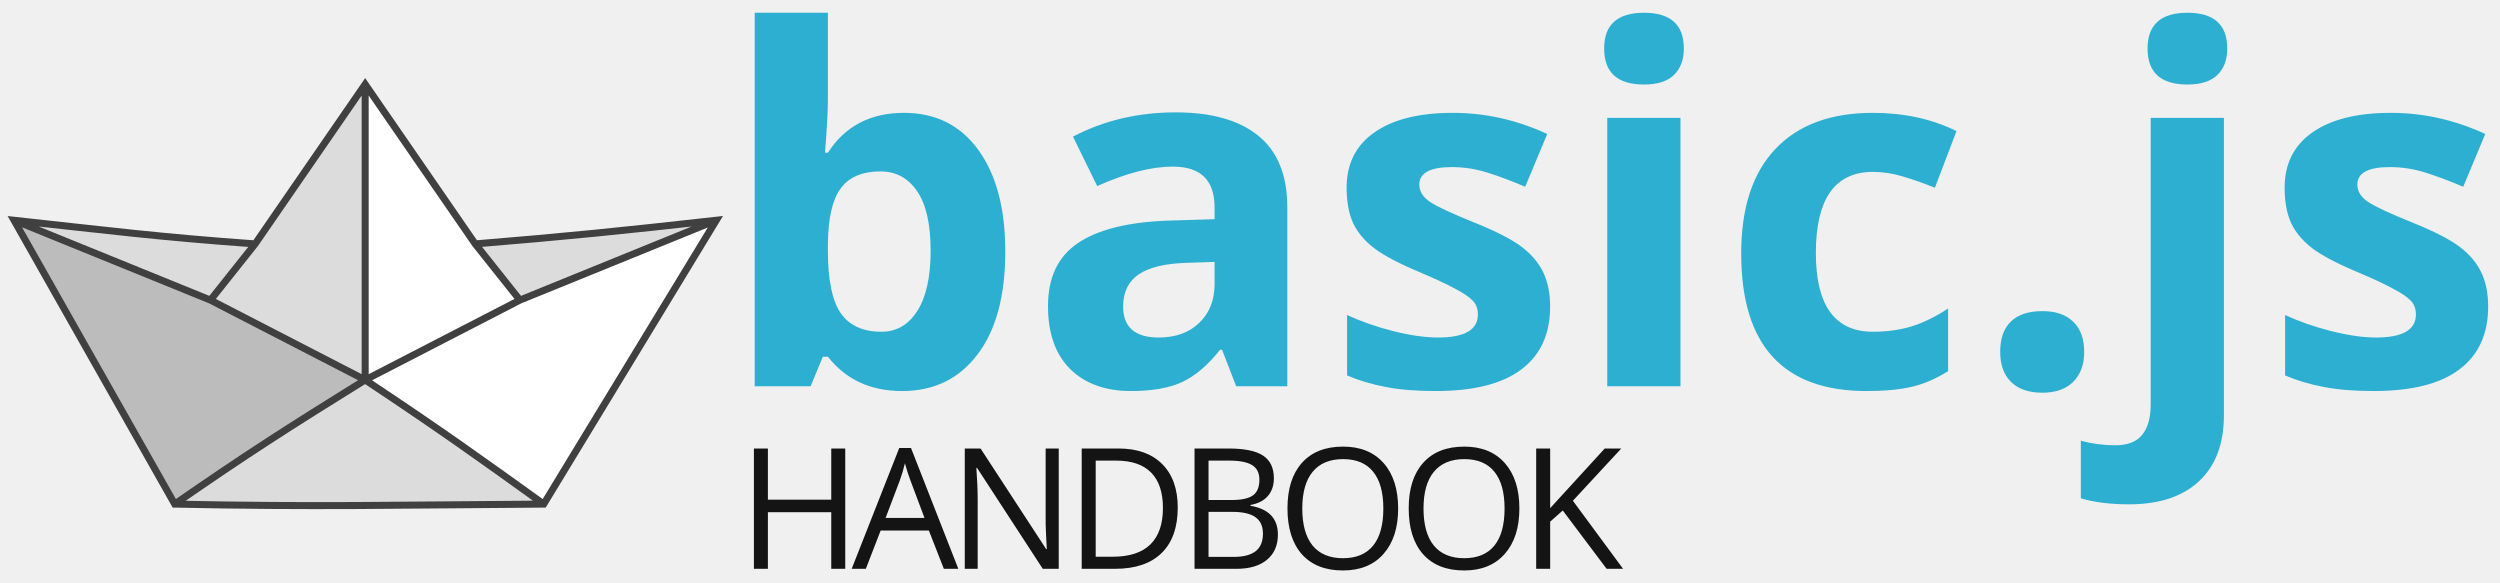
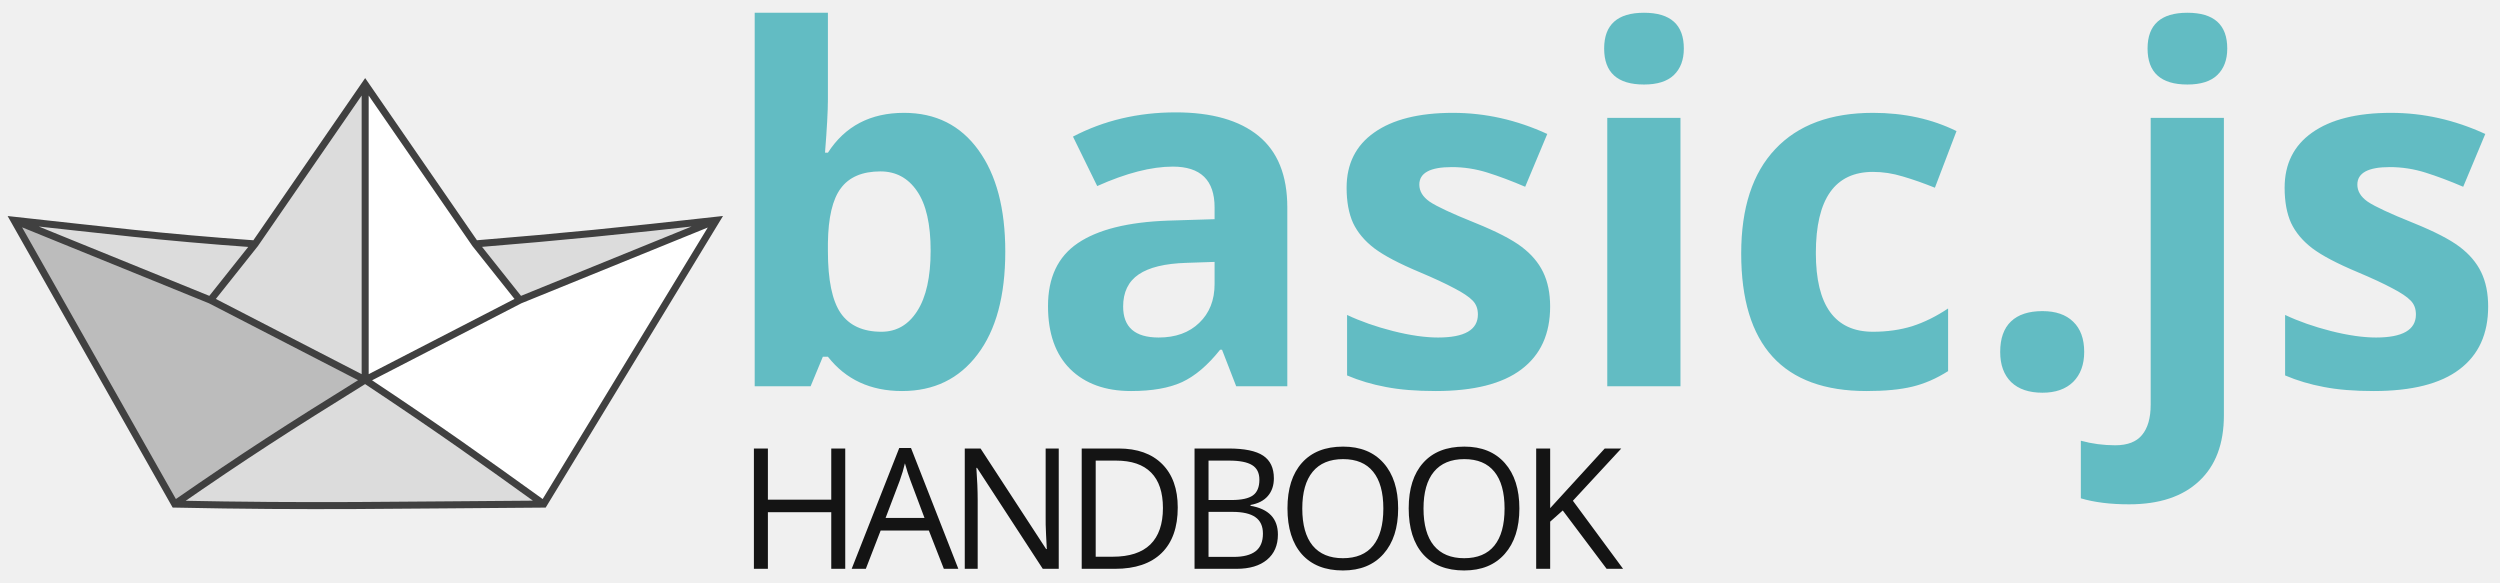
<svg xmlns="http://www.w3.org/2000/svg" width="356" height="83" viewBox="105 121 356 83" fill="none">
-   <path opacity="0.95" d="M233.729 137.069C238.24 137.069 241.772 138.835 244.324 142.367C246.876 145.876 248.152 150.696 248.152 156.825C248.152 163.137 246.831 168.025 244.188 171.488C241.567 174.952 237.99 176.684 233.455 176.684C228.966 176.684 225.446 175.054 222.894 171.796H222.176L220.433 176H212.469V122.816H222.894V135.189C222.894 136.762 222.757 139.28 222.483 142.743H222.894C225.332 138.961 228.943 137.069 233.729 137.069ZM230.379 145.409C227.804 145.409 225.924 146.207 224.739 147.802C223.554 149.374 222.939 151.983 222.894 155.629V156.757C222.894 160.858 223.497 163.798 224.705 165.575C225.936 167.353 227.872 168.241 230.516 168.241C232.658 168.241 234.355 167.261 235.608 165.302C236.884 163.319 237.522 160.448 237.522 156.688C237.522 152.929 236.884 150.115 235.608 148.246C234.332 146.355 232.589 145.409 230.379 145.409ZM281.033 176L279.017 170.805H278.743C276.989 173.015 275.177 174.553 273.309 175.419C271.463 176.262 269.048 176.684 266.062 176.684C262.394 176.684 259.5 175.635 257.381 173.539C255.285 171.443 254.236 168.458 254.236 164.584C254.236 160.528 255.649 157.543 258.475 155.629C261.323 153.692 265.607 152.621 271.326 152.416L277.957 152.211V150.536C277.957 146.662 275.975 144.726 272.01 144.726C268.956 144.726 265.368 145.648 261.243 147.494L257.791 140.453C262.189 138.152 267.065 137.001 272.42 137.001C277.547 137.001 281.478 138.118 284.212 140.351C286.946 142.584 288.313 145.979 288.313 150.536V176H281.033ZM277.957 158.295L273.924 158.432C270.893 158.523 268.637 159.07 267.156 160.072C265.675 161.075 264.935 162.602 264.935 164.652C264.935 167.592 266.621 169.062 269.993 169.062C272.409 169.062 274.334 168.367 275.77 166.977C277.228 165.587 277.957 163.741 277.957 161.439V158.295ZM325.74 164.652C325.74 168.572 324.373 171.557 321.639 173.607C318.927 175.658 314.86 176.684 309.437 176.684C306.657 176.684 304.287 176.49 302.327 176.103C300.368 175.738 298.533 175.191 296.824 174.462V165.849C298.761 166.76 300.937 167.523 303.353 168.139C305.791 168.754 307.933 169.062 309.778 169.062C313.561 169.062 315.452 167.968 315.452 165.78C315.452 164.96 315.201 164.299 314.7 163.798C314.199 163.274 313.333 162.693 312.103 162.055C310.872 161.394 309.231 160.631 307.181 159.765C304.241 158.534 302.076 157.395 300.687 156.347C299.319 155.299 298.317 154.102 297.679 152.758C297.063 151.391 296.756 149.716 296.756 147.733C296.756 144.338 298.066 141.718 300.687 139.872C303.33 138.004 307.067 137.069 311.897 137.069C316.5 137.069 320.978 138.072 325.33 140.077L322.186 147.597C320.271 146.776 318.483 146.104 316.819 145.58C315.156 145.056 313.458 144.794 311.727 144.794C308.65 144.794 307.112 145.626 307.112 147.289C307.112 148.223 307.602 149.032 308.582 149.716C309.585 150.399 311.761 151.413 315.11 152.758C318.095 153.965 320.283 155.093 321.673 156.142C323.063 157.19 324.088 158.397 324.749 159.765C325.41 161.132 325.74 162.761 325.74 164.652ZM333.431 127.909C333.431 124.514 335.322 122.816 339.104 122.816C342.887 122.816 344.778 124.514 344.778 127.909C344.778 129.527 344.3 130.792 343.343 131.703C342.409 132.592 340.996 133.036 339.104 133.036C335.322 133.036 333.431 131.327 333.431 127.909ZM344.3 176H333.875V137.787H344.3V176ZM370.789 176.684C358.895 176.684 352.947 170.155 352.947 157.099C352.947 150.604 354.565 145.648 357.801 142.23C361.036 138.79 365.674 137.069 371.712 137.069C376.132 137.069 380.097 137.935 383.606 139.667L380.53 147.733C378.89 147.073 377.363 146.537 375.95 146.127C374.537 145.694 373.125 145.478 371.712 145.478C366.289 145.478 363.577 149.328 363.577 157.03C363.577 164.504 366.289 168.241 371.712 168.241C373.717 168.241 375.574 167.979 377.283 167.455C378.992 166.908 380.701 166.065 382.41 164.926V173.847C380.724 174.918 379.015 175.658 377.283 176.068C375.574 176.479 373.41 176.684 370.789 176.684ZM389.827 171.112C389.827 169.198 390.34 167.751 391.365 166.771C392.391 165.792 393.883 165.302 395.843 165.302C397.734 165.302 399.192 165.803 400.218 166.806C401.266 167.808 401.79 169.244 401.79 171.112C401.79 172.912 401.266 174.337 400.218 175.385C399.17 176.41 397.711 176.923 395.843 176.923C393.929 176.923 392.448 176.422 391.399 175.419C390.351 174.394 389.827 172.958 389.827 171.112ZM408.182 192.816C405.516 192.816 403.226 192.532 401.312 191.962V183.759C402.907 184.192 404.536 184.408 406.199 184.408C407.954 184.408 409.23 183.918 410.027 182.938C410.848 181.959 411.258 180.512 411.258 178.598V137.787H421.683V180.136C421.683 184.192 420.509 187.313 418.162 189.501C415.815 191.711 412.488 192.816 408.182 192.816ZM410.813 127.909C410.813 124.514 412.705 122.816 416.487 122.816C420.27 122.816 422.161 124.514 422.161 127.909C422.161 129.527 421.683 130.792 420.726 131.703C419.791 132.592 418.379 133.036 416.487 133.036C412.705 133.036 410.813 131.327 410.813 127.909ZM459.314 164.652C459.314 168.572 457.947 171.557 455.213 173.607C452.501 175.658 448.434 176.684 443.011 176.684C440.231 176.684 437.861 176.49 435.901 176.103C433.942 175.738 432.107 175.191 430.398 174.462V165.849C432.335 166.76 434.511 167.523 436.927 168.139C439.365 168.754 441.507 169.062 443.353 169.062C447.135 169.062 449.026 167.968 449.026 165.78C449.026 164.96 448.776 164.299 448.274 163.798C447.773 163.274 446.907 162.693 445.677 162.055C444.446 161.394 442.806 160.631 440.755 159.765C437.815 158.534 435.651 157.395 434.261 156.347C432.894 155.299 431.891 154.102 431.253 152.758C430.638 151.391 430.33 149.716 430.33 147.733C430.33 144.338 431.64 141.718 434.261 139.872C436.904 138.004 440.641 137.069 445.472 137.069C450.075 137.069 454.552 138.072 458.904 140.077L455.76 147.597C453.846 146.776 452.057 146.104 450.394 145.58C448.73 145.056 447.033 144.794 445.301 144.794C442.225 144.794 440.687 145.626 440.687 147.289C440.687 148.223 441.176 149.032 442.156 149.716C443.159 150.399 445.335 151.413 448.685 152.758C451.67 153.965 453.857 155.093 455.247 156.142C456.637 157.19 457.662 158.397 458.323 159.765C458.984 161.132 459.314 162.761 459.314 164.652Z" fill="#23ACCF" />
+   <path opacity="0.95" d="M233.729 137.069C238.24 137.069 241.772 138.835 244.324 142.367C246.876 145.876 248.152 150.696 248.152 156.825C248.152 163.137 246.831 168.025 244.188 171.488C241.567 174.952 237.99 176.684 233.455 176.684C228.966 176.684 225.446 175.054 222.894 171.796H222.176L220.433 176H212.469V122.816H222.894V135.189C222.894 136.762 222.757 139.28 222.483 142.743H222.894C225.332 138.961 228.943 137.069 233.729 137.069ZM230.379 145.409C227.804 145.409 225.924 146.207 224.739 147.802C223.554 149.374 222.939 151.983 222.894 155.629V156.757C222.894 160.858 223.497 163.798 224.705 165.575C225.936 167.353 227.872 168.241 230.516 168.241C232.658 168.241 234.355 167.261 235.608 165.302C236.884 163.319 237.522 160.448 237.522 156.688C237.522 152.929 236.884 150.115 235.608 148.246C234.332 146.355 232.589 145.409 230.379 145.409ZM281.033 176L279.017 170.805H278.743C276.989 173.015 275.177 174.553 273.309 175.419C271.463 176.262 269.048 176.684 266.062 176.684C262.394 176.684 259.5 175.635 257.381 173.539C255.285 171.443 254.236 168.458 254.236 164.584C254.236 160.528 255.649 157.543 258.475 155.629C261.323 153.692 265.607 152.621 271.326 152.416L277.957 152.211V150.536C277.957 146.662 275.975 144.726 272.01 144.726C268.956 144.726 265.368 145.648 261.243 147.494L257.791 140.453C262.189 138.152 267.065 137.001 272.42 137.001C277.547 137.001 281.478 138.118 284.212 140.351C286.946 142.584 288.313 145.979 288.313 150.536V176H281.033ZM277.957 158.295L273.924 158.432C270.893 158.523 268.637 159.07 267.156 160.072C265.675 161.075 264.935 162.602 264.935 164.652C264.935 167.592 266.621 169.062 269.993 169.062C272.409 169.062 274.334 168.367 275.77 166.977C277.228 165.587 277.957 163.741 277.957 161.439V158.295ZM325.74 164.652C325.74 168.572 324.373 171.557 321.639 173.607C318.927 175.658 314.86 176.684 309.437 176.684C306.657 176.684 304.287 176.49 302.327 176.103C300.368 175.738 298.533 175.191 296.824 174.462V165.849C298.761 166.76 300.937 167.523 303.353 168.139C305.791 168.754 307.933 169.062 309.778 169.062C313.561 169.062 315.452 167.968 315.452 165.78C315.452 164.96 315.201 164.299 314.7 163.798C314.199 163.274 313.333 162.693 312.103 162.055C310.872 161.394 309.231 160.631 307.181 159.765C304.241 158.534 302.076 157.395 300.687 156.347C299.319 155.299 298.317 154.102 297.679 152.758C297.063 151.391 296.756 149.716 296.756 147.733C296.756 144.338 298.066 141.718 300.687 139.872C303.33 138.004 307.067 137.069 311.897 137.069C316.5 137.069 320.978 138.072 325.33 140.077L322.186 147.597C320.271 146.776 318.483 146.104 316.819 145.58C315.156 145.056 313.458 144.794 311.727 144.794C308.65 144.794 307.112 145.626 307.112 147.289C307.112 148.223 307.602 149.032 308.582 149.716C309.585 150.399 311.761 151.413 315.11 152.758C318.095 153.965 320.283 155.093 321.673 156.142C323.063 157.19 324.088 158.397 324.749 159.765C325.41 161.132 325.74 162.761 325.74 164.652ZM333.431 127.909C333.431 124.514 335.322 122.816 339.104 122.816C342.887 122.816 344.778 124.514 344.778 127.909C344.778 129.527 344.3 130.792 343.343 131.703C342.409 132.592 340.996 133.036 339.104 133.036C335.322 133.036 333.431 131.327 333.431 127.909ZM344.3 176H333.875V137.787H344.3V176ZM370.789 176.684C358.895 176.684 352.947 170.155 352.947 157.099C352.947 150.604 354.565 145.648 357.801 142.23C361.036 138.79 365.674 137.069 371.712 137.069C376.132 137.069 380.097 137.935 383.606 139.667L380.53 147.733C378.89 147.073 377.363 146.537 375.95 146.127C374.537 145.694 373.125 145.478 371.712 145.478C366.289 145.478 363.577 149.328 363.577 157.03C363.577 164.504 366.289 168.241 371.712 168.241C373.717 168.241 375.574 167.979 377.283 167.455C378.992 166.908 380.701 166.065 382.41 164.926V173.847C380.724 174.918 379.015 175.658 377.283 176.068C375.574 176.479 373.41 176.684 370.789 176.684ZM389.827 171.112C389.827 169.198 390.34 167.751 391.365 166.771C392.391 165.792 393.883 165.302 395.843 165.302C397.734 165.302 399.192 165.803 400.218 166.806C401.266 167.808 401.79 169.244 401.79 171.112C401.79 172.912 401.266 174.337 400.218 175.385C399.17 176.41 397.711 176.923 395.843 176.923C393.929 176.923 392.448 176.422 391.399 175.419C390.351 174.394 389.827 172.958 389.827 171.112ZM408.182 192.816C405.516 192.816 403.226 192.532 401.312 191.962V183.759C402.907 184.192 404.536 184.408 406.199 184.408C407.954 184.408 409.23 183.918 410.027 182.938C410.848 181.959 411.258 180.512 411.258 178.598V137.787H421.683V180.136C421.683 184.192 420.509 187.313 418.162 189.501C415.815 191.711 412.488 192.816 408.182 192.816ZM410.813 127.909C410.813 124.514 412.705 122.816 416.487 122.816C420.27 122.816 422.161 124.514 422.161 127.909C422.161 129.527 421.683 130.792 420.726 131.703C419.791 132.592 418.379 133.036 416.487 133.036C412.705 133.036 410.813 131.327 410.813 127.909ZM459.314 164.652C459.314 168.572 457.947 171.557 455.213 173.607C452.501 175.658 448.434 176.684 443.011 176.684C440.231 176.684 437.861 176.49 435.901 176.103C433.942 175.738 432.107 175.191 430.398 174.462V165.849C432.335 166.76 434.511 167.523 436.927 168.139C439.365 168.754 441.507 169.062 443.353 169.062C447.135 169.062 449.026 167.968 449.026 165.78C449.026 164.96 448.776 164.299 448.274 163.798C447.773 163.274 446.907 162.693 445.677 162.055C444.446 161.394 442.806 160.631 440.755 159.765C437.815 158.534 435.651 157.395 434.261 156.347C432.894 155.299 431.891 154.102 431.253 152.758C430.638 151.391 430.33 149.716 430.33 147.733C430.33 144.338 431.64 141.718 434.261 139.872C436.904 138.004 440.641 137.069 445.472 137.069C450.075 137.069 454.552 138.072 458.904 140.077L455.76 147.597C453.846 146.776 452.057 146.104 450.394 145.58C448.73 145.056 447.033 144.794 445.301 144.794C442.225 144.794 440.687 145.626 440.687 147.289C440.687 148.223 441.176 149.032 442.156 149.716C443.159 150.399 445.335 151.413 448.685 152.758C451.67 153.965 453.857 155.093 455.247 156.142C456.637 157.19 457.662 158.397 458.323 159.765C458.984 161.132 459.314 162.761 459.314 164.652Z" fill="#5BBAC1" />
  <path d="M225.363 202H223.371V193.938H214.348V202H212.355V184.867H214.348V192.156H223.371V184.867H225.363V202ZM239.404 202L237.271 196.551H230.404L228.294 202H226.279L233.052 184.797H234.728L241.466 202H239.404ZM236.65 194.758L234.658 189.449C234.4 188.777 234.134 187.953 233.861 186.977C233.689 187.727 233.443 188.551 233.122 189.449L231.107 194.758H236.65ZM255.765 202H253.491L244.128 187.621H244.034C244.159 189.309 244.222 190.855 244.222 192.262V202H242.382V184.867H244.632L253.972 199.188H254.065C254.05 198.977 254.015 198.301 253.96 197.16C253.905 196.012 253.886 195.191 253.901 194.699V184.867H255.765V202ZM272.711 193.27C272.711 196.098 271.942 198.262 270.403 199.762C268.871 201.254 266.664 202 263.782 202H259.035V184.867H264.285C266.95 184.867 269.02 185.605 270.496 187.082C271.973 188.559 272.711 190.621 272.711 193.27ZM270.602 193.34C270.602 191.105 270.039 189.422 268.914 188.289C267.797 187.156 266.133 186.59 263.922 186.59H261.028V200.277H263.453C265.828 200.277 267.614 199.695 268.809 198.531C270.004 197.359 270.602 195.629 270.602 193.34ZM275.103 184.867H279.943C282.217 184.867 283.861 185.207 284.877 185.887C285.892 186.566 286.4 187.641 286.4 189.109C286.4 190.125 286.115 190.965 285.545 191.629C284.982 192.285 284.158 192.711 283.072 192.906V193.023C285.674 193.469 286.974 194.836 286.974 197.125C286.974 198.656 286.455 199.852 285.416 200.711C284.385 201.57 282.939 202 281.08 202H275.103V184.867ZM277.095 192.203H280.377C281.783 192.203 282.795 191.984 283.412 191.547C284.029 191.102 284.338 190.355 284.338 189.309C284.338 188.348 283.994 187.656 283.306 187.234C282.619 186.805 281.525 186.59 280.025 186.59H277.095V192.203ZM277.095 193.891V200.301H280.67C282.052 200.301 283.092 200.035 283.787 199.504C284.49 198.965 284.842 198.125 284.842 196.984C284.842 195.922 284.482 195.141 283.763 194.641C283.052 194.141 281.967 193.891 280.506 193.891H277.095ZM304.097 193.41C304.097 196.152 303.402 198.309 302.011 199.879C300.628 201.449 298.702 202.234 296.234 202.234C293.71 202.234 291.761 201.465 290.386 199.926C289.019 198.379 288.335 196.199 288.335 193.387C288.335 190.598 289.023 188.438 290.398 186.906C291.773 185.367 293.726 184.598 296.257 184.598C298.718 184.598 300.64 185.379 302.023 186.941C303.405 188.504 304.097 190.66 304.097 193.41ZM290.445 193.41C290.445 195.73 290.937 197.492 291.921 198.695C292.913 199.891 294.351 200.488 296.234 200.488C298.132 200.488 299.566 199.891 300.534 198.695C301.503 197.5 301.988 195.738 301.988 193.41C301.988 191.105 301.503 189.359 300.534 188.172C299.573 186.977 298.148 186.379 296.257 186.379C294.359 186.379 292.913 186.98 291.921 188.184C290.937 189.379 290.445 191.121 290.445 193.41ZM321.36 193.41C321.36 196.152 320.665 198.309 319.274 199.879C317.891 201.449 315.965 202.234 313.497 202.234C310.973 202.234 309.024 201.465 307.649 199.926C306.282 198.379 305.598 196.199 305.598 193.387C305.598 190.598 306.286 188.438 307.661 186.906C309.036 185.367 310.989 184.598 313.52 184.598C315.981 184.598 317.903 185.379 319.286 186.941C320.669 188.504 321.36 190.66 321.36 193.41ZM307.708 193.41C307.708 195.73 308.2 197.492 309.184 198.695C310.176 199.891 311.614 200.488 313.497 200.488C315.395 200.488 316.829 199.891 317.798 198.695C318.766 197.5 319.251 195.738 319.251 193.41C319.251 191.105 318.766 189.359 317.798 188.172C316.837 186.977 315.411 186.379 313.52 186.379C311.622 186.379 310.176 186.98 309.184 188.184C308.2 189.379 307.708 191.121 307.708 193.41ZM336.127 202H333.783L327.537 193.691L325.744 195.285V202H323.752V184.867H325.744V193.363L333.514 184.867H335.869L328.979 192.309L336.127 202Z" fill="#141414" />
  <path d="M157 175.101V133L141.328 155.734L134.966 163.734L157 175.101Z" fill="#DCDCDC" />
  <path d="M129.881 192.783C149.595 193.196 161.124 192.917 182.424 192.783C173.34 186.251 167.897 182.339 157 175.101C145.945 181.959 139.995 185.775 129.881 192.783Z" fill="#DCDCDC" />
  <path d="M107 152.366L134.966 163.734L141.328 155.734C127.664 154.759 120.213 153.8 107 152.366Z" fill="#DCDCDC" />
  <path d="M179.034 163.734L207 152.366C193.318 153.892 185.717 154.665 172.672 155.734L179.034 163.734Z" fill="#DCDCDC" />
  <path d="M107 152.366L129.881 192.783C139.995 185.775 145.945 181.959 157 175.101L134.966 163.734L107 152.366Z" fill="#BCBCBC" />
  <path d="M157 175.101L179.034 163.734L172.672 155.734L157 133V175.101Z" fill="white" />
  <path d="M182.424 192.783L207 152.366L179.034 163.734L157 175.101C167.897 182.339 173.34 186.251 182.424 192.783Z" fill="white" />
  <path d="M141.328 155.734C127.664 154.759 120.213 153.8 107 152.366L129.881 192.783C149.595 193.196 161.124 192.917 182.424 192.783L207 152.366C193.318 153.892 185.717 154.665 172.672 155.734M107 152.366L134.966 163.734M129.881 192.783C139.995 185.775 145.945 181.959 157 175.101M182.424 192.783C173.34 186.251 167.897 182.339 157 175.101M207 152.366L179.034 163.734M157 175.101L179.034 163.734M157 175.101V133M157 175.101L134.966 163.734M134.966 163.734L141.328 155.734L157 133L172.672 155.734L179.034 163.734" stroke="#404040" />
</svg>
